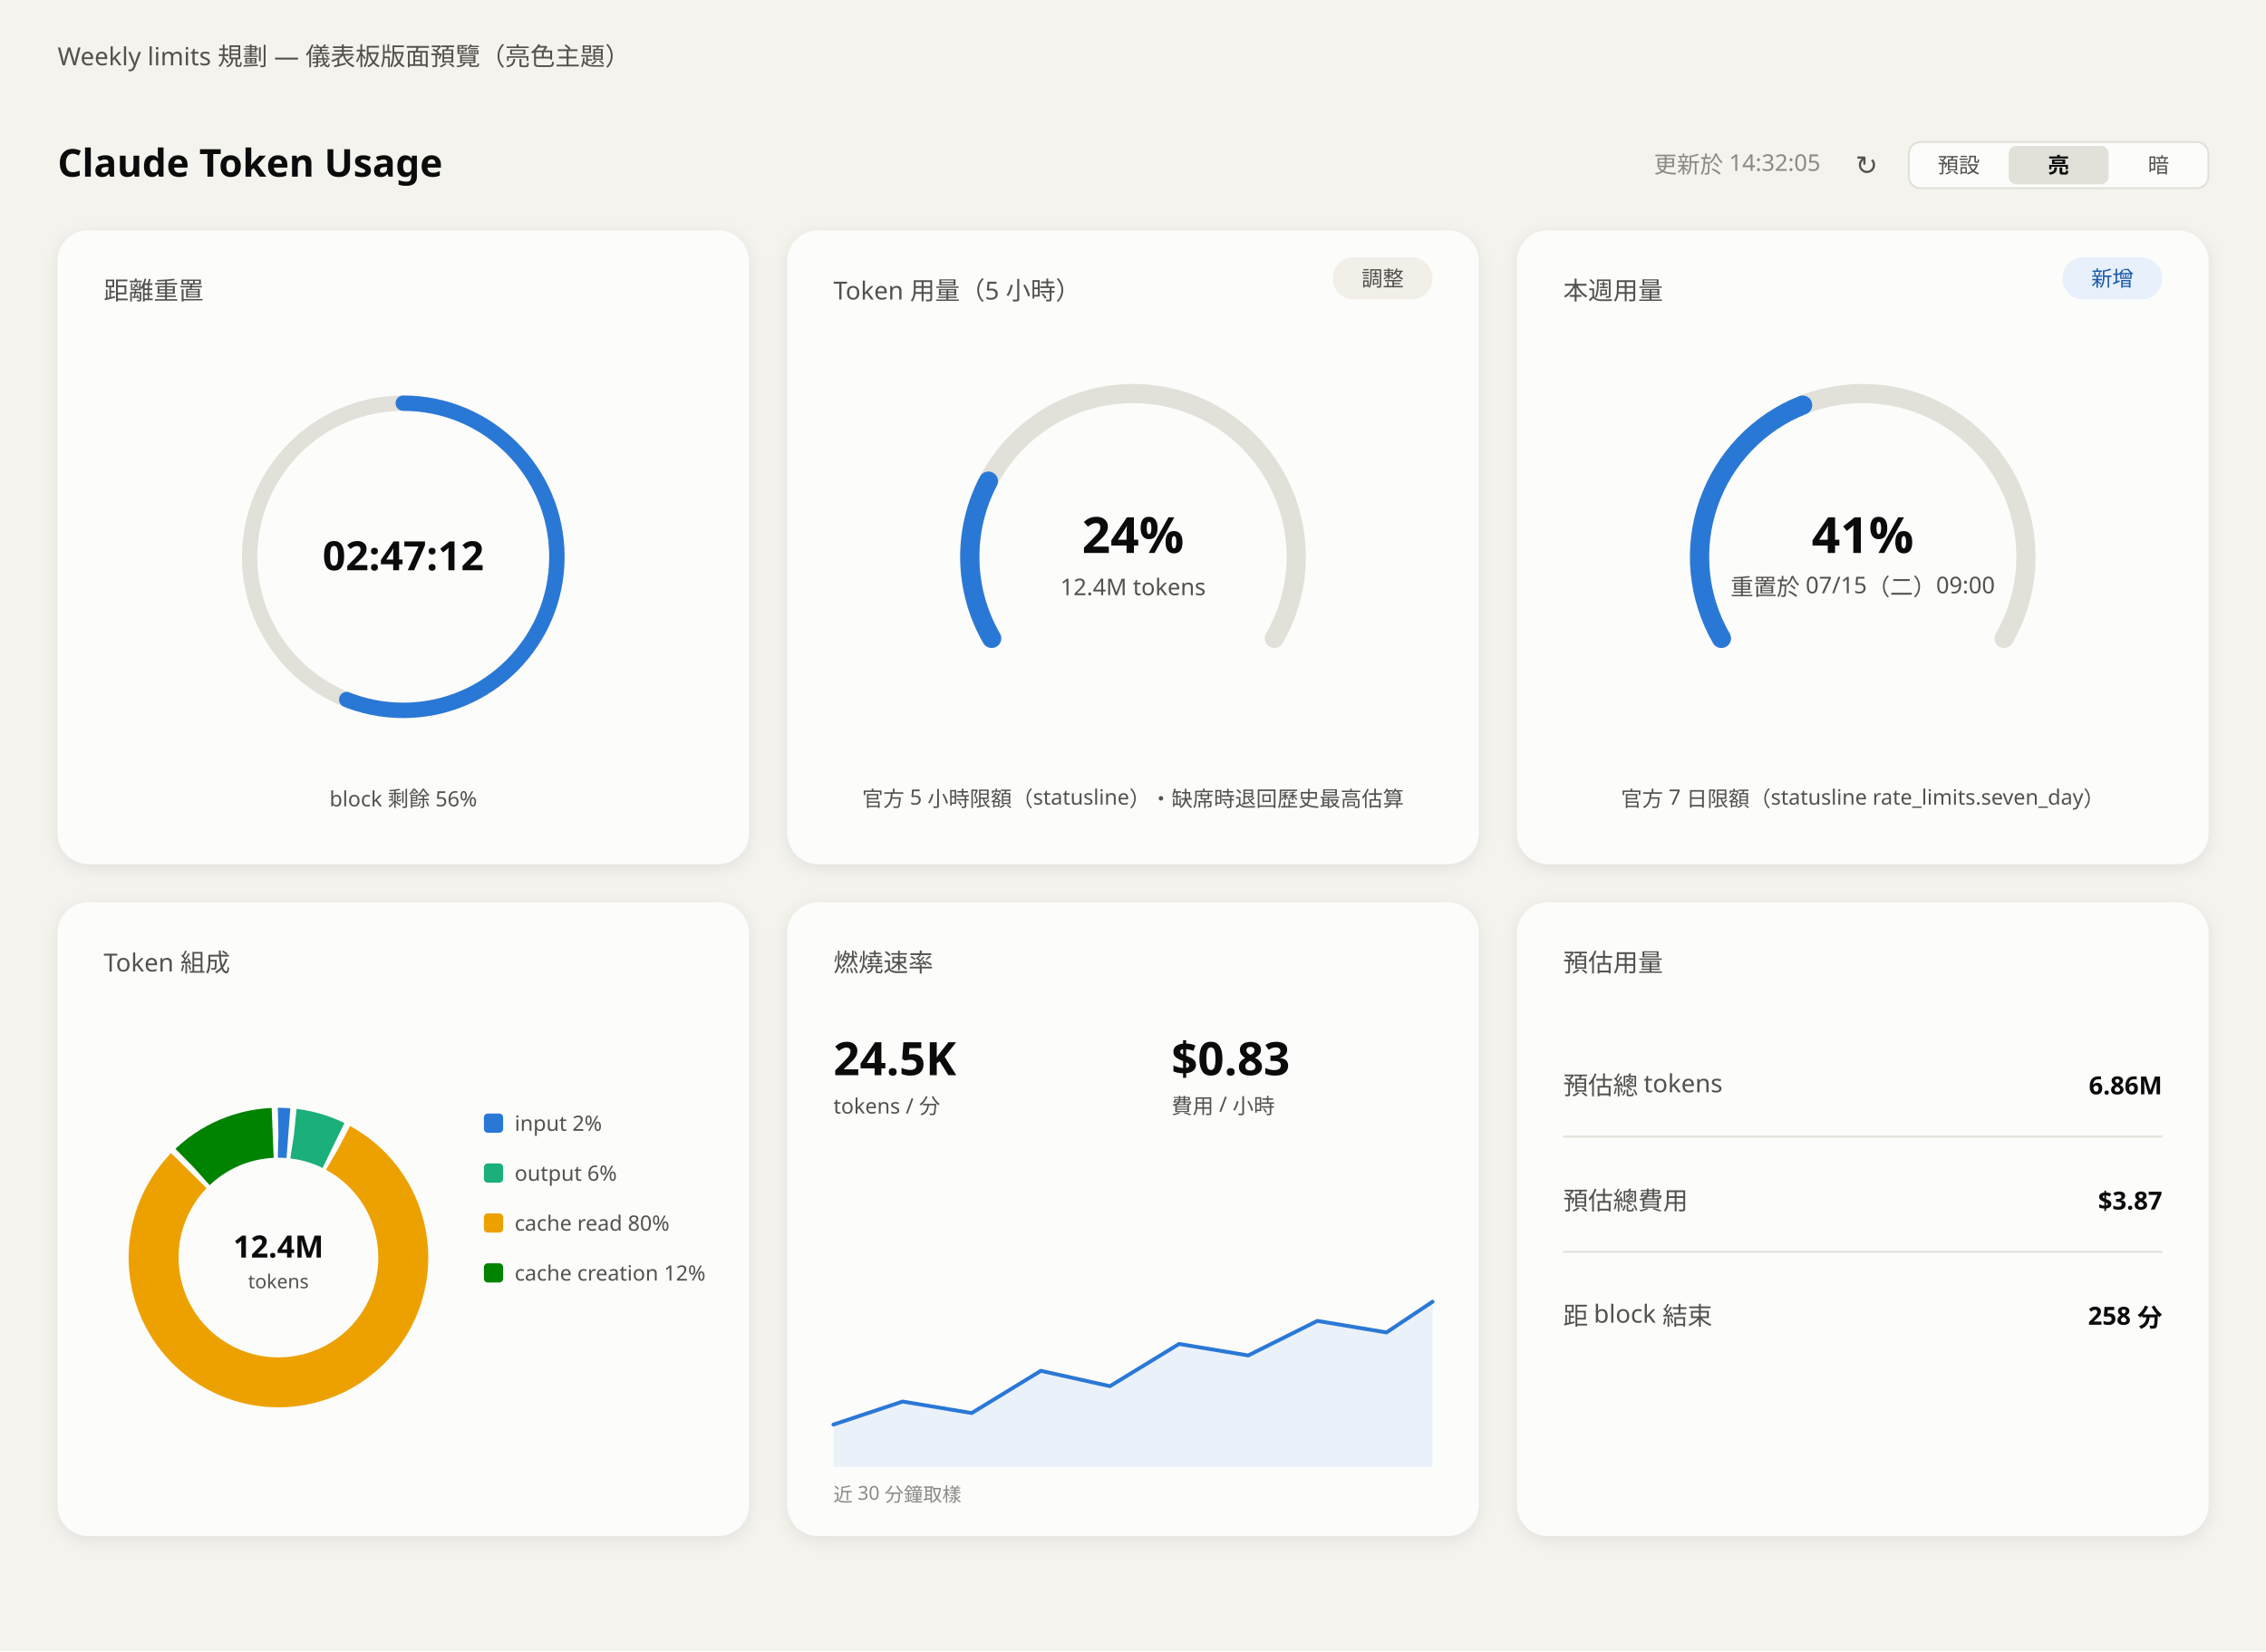
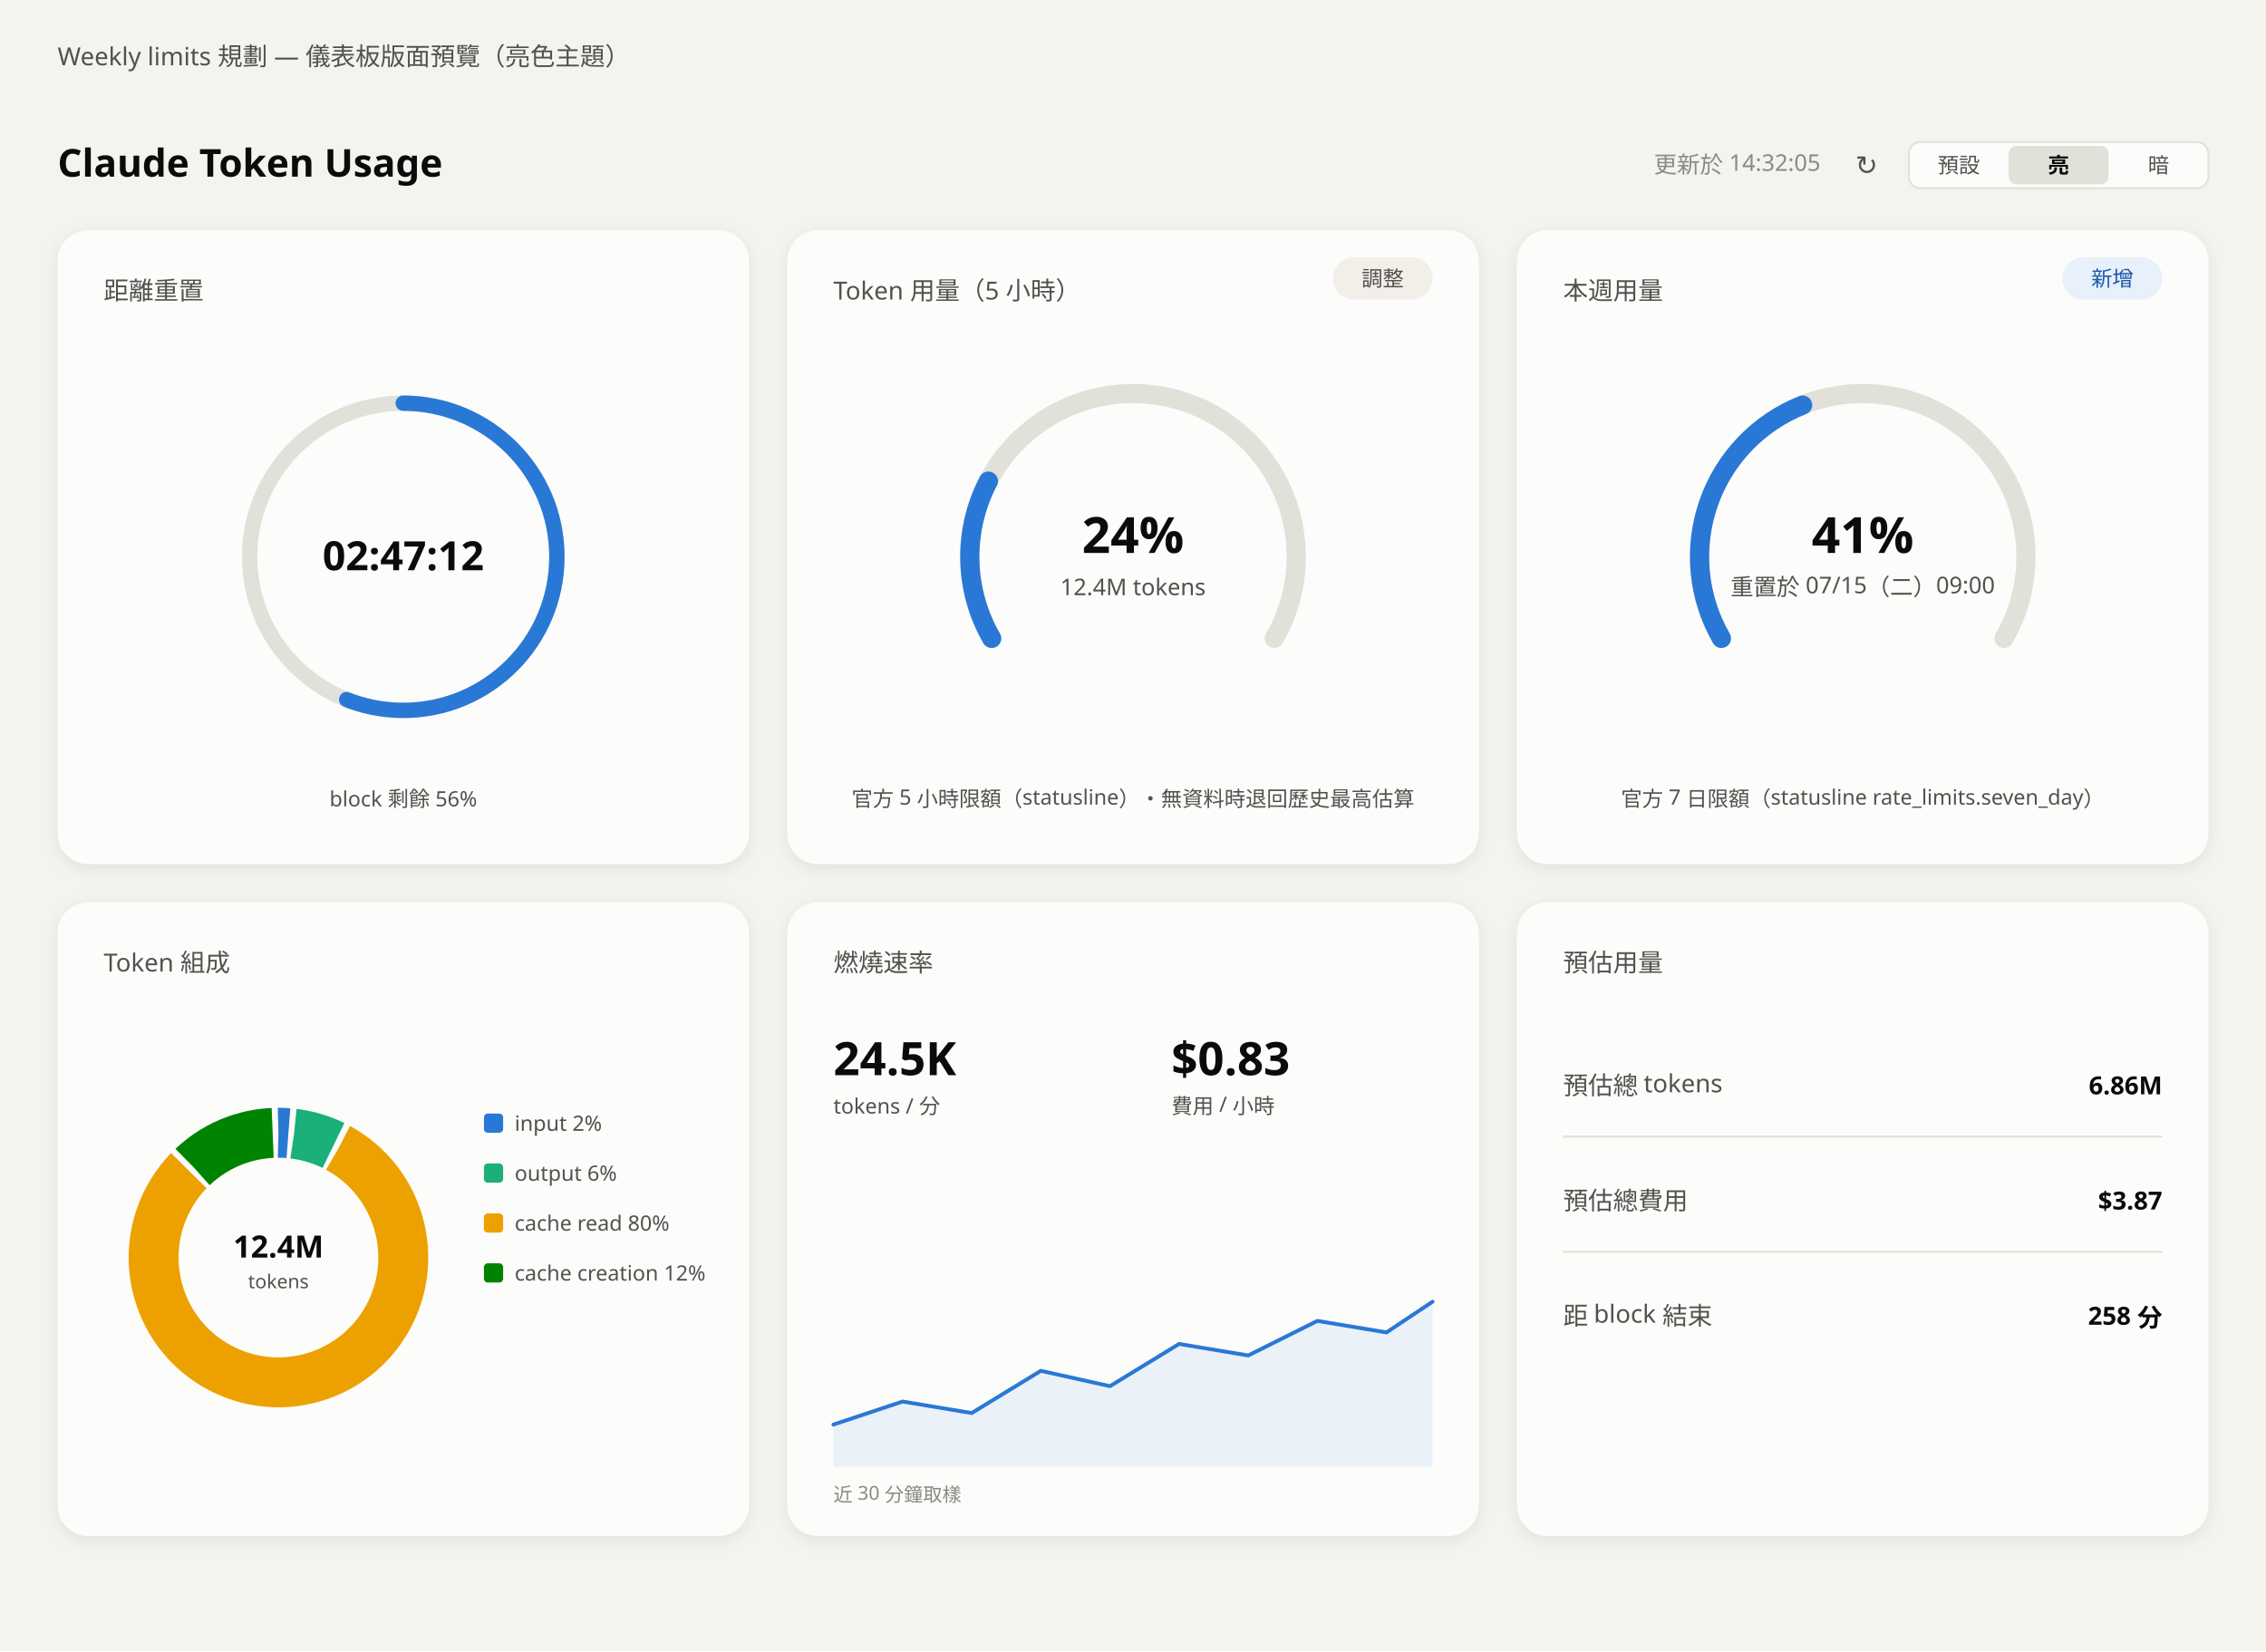
<svg xmlns="http://www.w3.org/2000/svg" width="1180" height="860" viewBox="0 0 1180 860" font-family="'Segoe UI','Noto Sans TC',system-ui,sans-serif">
  <defs>
    <filter id="cardShadow" x="-10%" y="-10%" width="120%" height="130%">
      <feDropShadow dx="0" dy="2" stdDeviation="4" flood-color="#0b0b0b" flood-opacity="0.08" />
    </filter>
  </defs>
  <rect width="1180" height="860" fill="#f4f3ee" />
  <text x="30" y="34" font-size="13" fill="#52514e">Weekly limits 規劃 — 儀表板版面預覽（亮色主題）</text>
  <text x="30" y="92" font-size="20" font-weight="700" fill="#0b0b0b">Claude Token Usage</text>
  <text x="948" y="90" font-size="12" fill="#8a8983" text-anchor="end">更新於 14:32:05</text>
  <text x="972" y="91" font-size="14" fill="#52514e" text-anchor="middle">↻</text>
  <g>
    <rect x="994" y="74" width="156" height="24" rx="6" fill="#fcfcfb" stroke="#e1e0d9" />
    <rect x="1046" y="76" width="52" height="20" rx="4" fill="#e1e0d9" />
    <text x="1020" y="90" font-size="11" fill="#52514e" text-anchor="middle">預設</text>
    <text x="1072" y="90" font-size="11" font-weight="600" fill="#0b0b0b" text-anchor="middle">亮</text>
    <text x="1124" y="90" font-size="11" fill="#52514e" text-anchor="middle">暗</text>
  </g>
  <g>
    <rect x="30" y="120" width="360" height="330" rx="16" fill="#fcfcfb" filter="url(#cardShadow)" />
    <text x="54" y="156" font-size="13" font-weight="500" fill="#52514e">距離重置</text>
    <circle cx="210" cy="290" r="80" fill="none" stroke="#e1e0d9" stroke-width="8" />
    <circle cx="210" cy="290" r="80" fill="none" stroke="#2a78d6" stroke-width="8" stroke-linecap="round" stroke-dasharray="281.5 502.7" transform="rotate(-90 210 290)" />
    <text x="210" y="297" font-size="21" font-weight="600" fill="#0b0b0b" text-anchor="middle" style="font-variant-numeric: tabular-nums">02:47:12</text>
    <text x="210" y="420" font-size="11" fill="#52514e" text-anchor="middle">block 剩餘 56%</text>
  </g>
  <g>
    <rect x="410" y="120" width="360" height="330" rx="16" fill="#fcfcfb" filter="url(#cardShadow)" />
    <text x="434" y="156" font-size="13" font-weight="500" fill="#52514e">Token 用量（5 小時）</text>
    <rect x="694" y="134" width="52" height="22" rx="11" fill="#f1efe8" />
    <text x="720" y="149" font-size="11" fill="#52514e" text-anchor="middle">調整</text>
    <path d="M 516.4 332.5 A 85 85 0 1 1 663.6 332.5" fill="none" stroke="#e1e0d9" stroke-width="10" stroke-linecap="round" />
    <path d="M 516.4 332.5 A 85 85 0 0 1 514.7 250.6" fill="none" stroke="#2a78d6" stroke-width="10" stroke-linecap="round" />
    <text x="590" y="288" font-size="26" font-weight="600" fill="#0b0b0b" text-anchor="middle">24%</text>
    <text x="590" y="310" font-size="12" fill="#52514e" text-anchor="middle">12.4M tokens</text>
-     <text x="590" y="420" font-size="11" fill="#52514e" text-anchor="middle">官方 5 小時限額（statusline）・缺席時退回歷史最高估算</text>
+     <text x="590" y="420" font-size="11" fill="#52514e" text-anchor="middle">官方 5 小時限額（statusline）・無資料時退回歷史最高估算</text>
  </g>
  <g>
    <rect x="790" y="120" width="360" height="330" rx="16" fill="#fcfcfb" filter="url(#cardShadow)" />
    <text x="814" y="156" font-size="13" font-weight="500" fill="#52514e">本週用量</text>
    <rect x="1074" y="134" width="52" height="22" rx="11" fill="#e7f0fb" />
    <text x="1100" y="149" font-size="11" fill="#1d5aa8" text-anchor="middle">新增</text>
    <path d="M 896.4 332.5 A 85 85 0 1 1 1043.6 332.5" fill="none" stroke="#e1e0d9" stroke-width="10" stroke-linecap="round" />
    <path d="M 896.4 332.5 A 85 85 0 0 1 938.7 211.0" fill="none" stroke="#2a78d6" stroke-width="10" stroke-linecap="round" />
    <text x="970" y="288" font-size="26" font-weight="600" fill="#0b0b0b" text-anchor="middle">41%</text>
    <text x="970" y="310" font-size="12" fill="#52514e" text-anchor="middle">重置於 07/15（二）09:00</text>
    <text x="970" y="420" font-size="11" fill="#52514e" text-anchor="middle">官方 7 日限額（statusline rate_limits.seven_day）</text>
  </g>
  <g>
    <rect x="30" y="470" width="360" height="330" rx="16" fill="#fcfcfb" filter="url(#cardShadow)" />
    <text x="54" y="506" font-size="13" font-weight="500" fill="#52514e">Token 組成</text>
    <g transform="translate(145 655)">
      <circle r="65" fill="none" stroke="#2a78d6" stroke-width="26" stroke-dasharray="5.2 403.2" transform="rotate(-90)" />
      <circle r="65" fill="none" stroke="#1baf7a" stroke-width="26" stroke-dasharray="21.5 386.9" transform="rotate(-82.8)" />
      <circle r="65" fill="none" stroke="#eda100" stroke-width="26" stroke-dasharray="323.7 84.7" transform="rotate(-61.2)" />
      <circle r="65" fill="none" stroke="#008300" stroke-width="26" stroke-dasharray="46 362.4" transform="rotate(226.8)" />
      <text y="0" font-size="16" font-weight="600" fill="#0b0b0b" text-anchor="middle">12.4M</text>
      <text y="16" font-size="10" fill="#52514e" text-anchor="middle">tokens</text>
    </g>
    <g font-size="11" fill="#52514e">
      <rect x="252" y="580" width="10" height="10" rx="2" fill="#2a78d6" />
      <text x="268" y="589">input 2%</text>
      <rect x="252" y="606" width="10" height="10" rx="2" fill="#1baf7a" />
      <text x="268" y="615">output 6%</text>
      <rect x="252" y="632" width="10" height="10" rx="2" fill="#eda100" />
      <text x="268" y="641">cache read 80%</text>
      <rect x="252" y="658" width="10" height="10" rx="2" fill="#008300" />
      <text x="268" y="667">cache creation 12%</text>
    </g>
  </g>
  <g>
    <rect x="410" y="470" width="360" height="330" rx="16" fill="#fcfcfb" filter="url(#cardShadow)" />
    <text x="434" y="506" font-size="13" font-weight="500" fill="#52514e">燃燒速率</text>
    <text x="434" y="560" font-size="24" font-weight="600" fill="#0b0b0b">24.5K</text>
    <text x="434" y="580" font-size="11" fill="#52514e">tokens / 分</text>
    <text x="610" y="560" font-size="24" font-weight="600" fill="#0b0b0b">$0.83</text>
    <text x="610" y="580" font-size="11" fill="#52514e">費用 / 小時</text>
    <polyline points="434,742 470,730 506,736 542,714 578,722 614,700 650,706 686,688 722,694 746,678" fill="none" stroke="#2a78d6" stroke-width="2" stroke-linecap="round" stroke-linejoin="round" />
    <path d="M434,742 L470,730 L506,736 L542,714 L578,722 L614,700 L650,706 L686,688 L722,694 L746,678 L746,764 L434,764 Z" fill="#2a78d6" fill-opacity="0.08" stroke="none" />
    <text x="434" y="782" font-size="10" fill="#8a8983">近 30 分鐘取樣</text>
  </g>
  <g>
    <rect x="790" y="470" width="360" height="330" rx="16" fill="#fcfcfb" filter="url(#cardShadow)" />
    <text x="814" y="506" font-size="13" font-weight="500" fill="#52514e">預估用量</text>
    <g font-size="13">
      <text x="814" y="570" fill="#52514e">預估總 tokens</text>
      <text x="1126" y="570" fill="#0b0b0b" font-weight="600" text-anchor="end">6.86M</text>
      <line x1="814" y1="592" x2="1126" y2="592" stroke="#e1e0d9" />
      <text x="814" y="630" fill="#52514e">預估總費用</text>
      <text x="1126" y="630" fill="#0b0b0b" font-weight="600" text-anchor="end">$3.87</text>
      <line x1="814" y1="652" x2="1126" y2="652" stroke="#e1e0d9" />
      <text x="814" y="690" fill="#52514e">距 block 結束</text>
      <text x="1126" y="690" fill="#0b0b0b" font-weight="600" text-anchor="end">258 分</text>
    </g>
  </g>
</svg>
